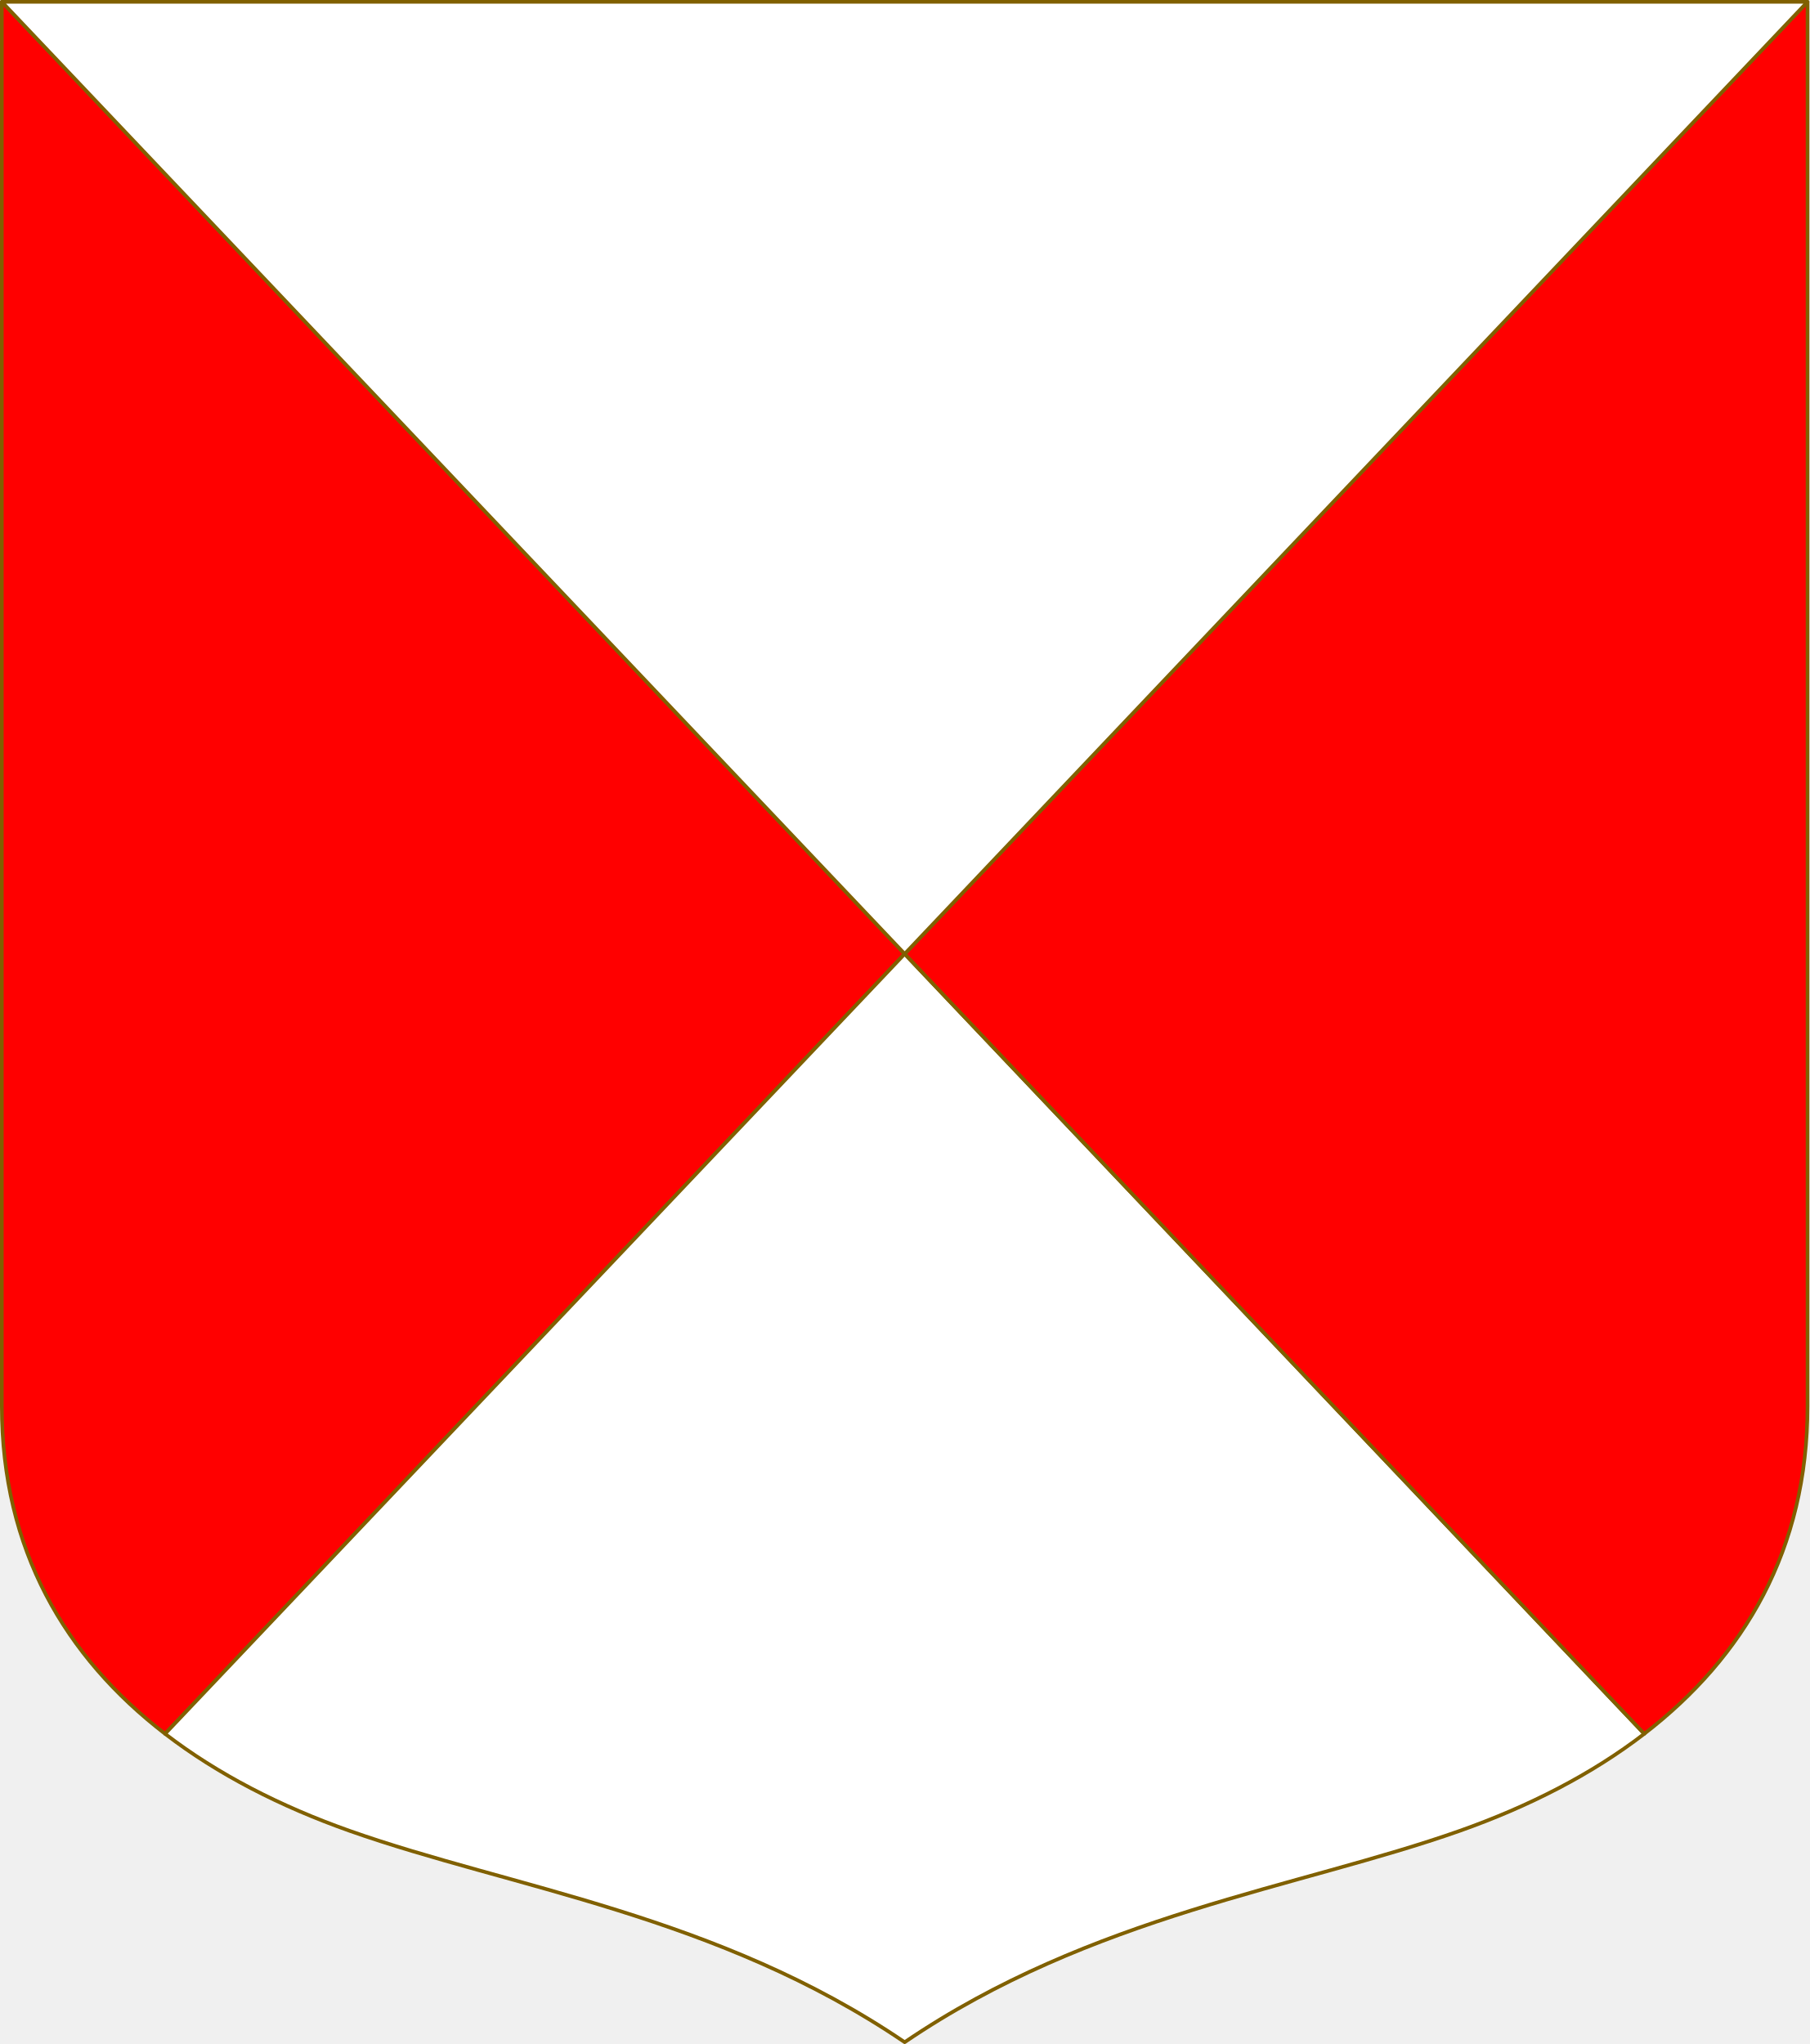
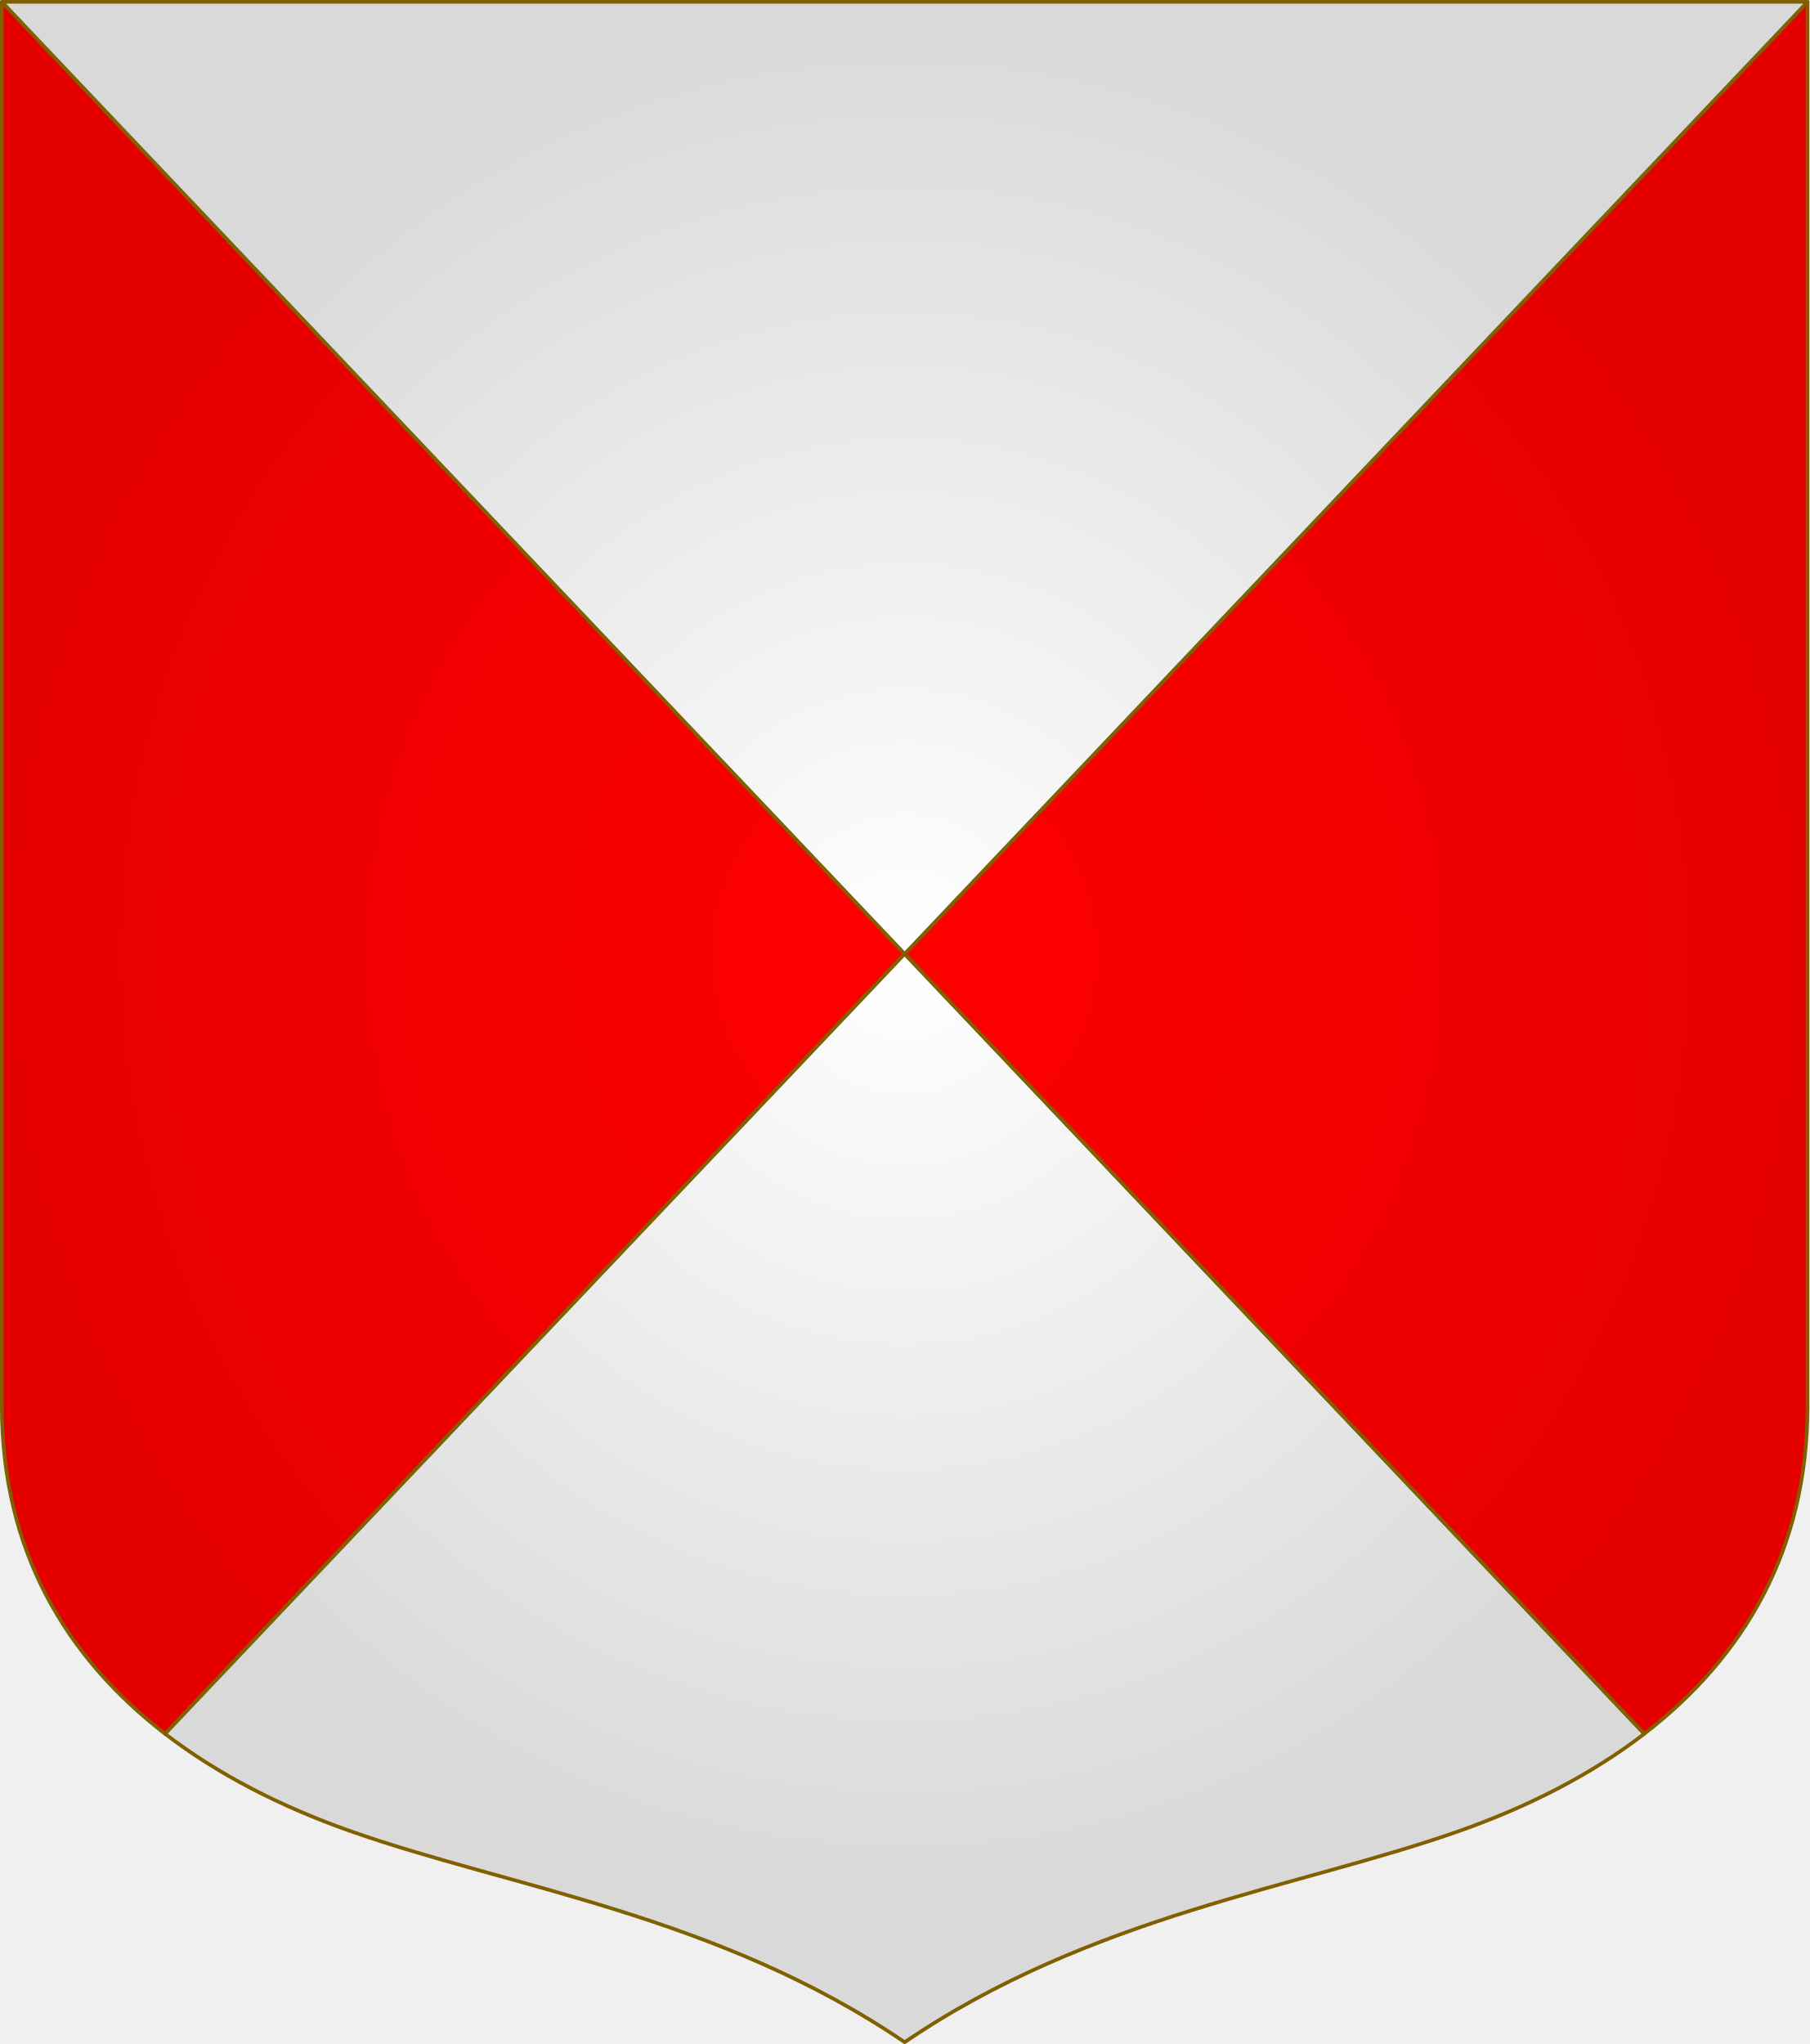
- <svg xmlns="http://www.w3.org/2000/svg" width="498.621" height="563.234" viewBox="0 0 131.927 149.022" version="1.1" id="svg8">
-   <defs id="defs2" />
+ <svg xmlns="http://www.w3.org/2000/svg" xmlns:xlink="http://www.w3.org/1999/xlink" width="498.621" height="563.234" viewBox="0 0 131.927 149.022" version="1.1" id="svg8">
+   <defs id="defs2">
+     <linearGradient id="linearGradient14">
+       <stop style="stop-color:#ff0000;stop-opacity:1;" offset="0" id="stop13" />
+       <stop style="stop-color:#e50000;stop-opacity:1;" offset="1" id="stop14" />
+     </linearGradient>
+     <linearGradient id="linearGradient12">
+       <stop style="stop-color:#ff0000;stop-opacity:1;" offset="0" id="stop11" />
+       <stop style="stop-color:#e50000;stop-opacity:1;" offset="1" id="stop12" />
+     </linearGradient>
+     <linearGradient id="linearGradient6">
+       <stop style="stop-color:#ffffff;stop-opacity:1;" offset="0" id="stop6" />
+       <stop style="stop-color:#d9d9d9;stop-opacity:1;" offset="1" id="stop7" />
+     </linearGradient>
+     <radialGradient xlink:href="#linearGradient14" id="radialGradient8" gradientUnits="userSpaceOnUse" gradientTransform="matrix(1,0,0,1.052296,0,-12.47645)" cx="658.689" cy="227.682" fx="658.689" fy="227.682" r="65.963" />
+     <radialGradient xlink:href="#linearGradient6" id="radialGradient9" gradientUnits="userSpaceOnUse" gradientTransform="matrix(1,0,0,1.052296,0,-12.47645)" cx="658.689" cy="227.682" fx="658.689" fy="227.682" r="65.963" />
+     <radialGradient xlink:href="#linearGradient12" id="radialGradient10" gradientUnits="userSpaceOnUse" gradientTransform="matrix(1,0,0,1.052296,0,-12.47645)" cx="658.689" cy="227.682" fx="658.689" fy="227.682" r="65.963" />
+     <radialGradient xlink:href="#linearGradient6" id="radialGradient11" gradientUnits="userSpaceOnUse" gradientTransform="matrix(1,0,0,1.052296,0,-12.47645)" cx="658.689" cy="227.682" fx="658.689" fy="227.682" r="65.963" />
+   </defs>
  <g id="layer1" transform="translate(-592.7255,-157.567)">
    <g id="g13346" style="stroke:#806000;stroke-width:0.265;stroke-linecap:round;stroke-linejoin:round;stroke-miterlimit:4;stroke-dasharray:none;stroke-opacity:1" transform="translate(-129.1241,-148.843)" />
-     <g id="g1062" transform="translate(-6.4595539e-5)">
-       <path id="path1347" d="m 592.858,157.699 -8e-5,102.379 c 0,10.467 4.625,18.293 11.904,23.895 l 53.927,-56.861 z" style="fill:#ff0000;stroke:#806000;stroke-width:0.265;stroke-linecap:butt;stroke-linejoin:round;stroke-miterlimit:4;stroke-dasharray:none;stroke-opacity:1" />
-       <path style="fill:#ffffff;fill-opacity:1;stroke:#806000;stroke-width:0.265;stroke-linecap:butt;stroke-linejoin:round;stroke-miterlimit:4;stroke-dasharray:none;stroke-opacity:1" d="m 699.16,291.048 c 5.032,-1.779 9.614,-4.117 13.456,-7.074 l -53.927,-56.861 -53.927,56.861 c 3.842,2.957 8.424,5.295 13.456,7.074 11.742,4.151 26.848,6.148 40.471,15.409 13.623,-9.262 28.729,-11.259 40.471,-15.409 z" id="path1395" />
-       <path style="fill:#ff0000;stroke:#806000;stroke-width:0.265;stroke-linecap:butt;stroke-linejoin:round;stroke-miterlimit:4;stroke-dasharray:none;stroke-opacity:1" d="m 724.52,157.699 8e-5,102.379 c 0,10.467 -4.625,18.293 -11.904,23.895 l -53.927,-56.861 z" id="path1397" />
-       <path id="path1399" d="m 724.52,157.699 -65.831,69.413 -65.831,-69.413 z" style="fill:#ffffff;fill-opacity:1;stroke:#806000;stroke-width:0.265;stroke-linecap:butt;stroke-linejoin:round;stroke-miterlimit:4;stroke-dasharray:none;stroke-opacity:1" />
-     </g>
+     <path id="path1347" d="m 592.858,157.699 -8e-5,102.379 c 0,10.467 4.625,18.293 11.904,23.895 l 53.927,-56.861 z" style="fill:url(#radialGradient8);fill-opacity:1;stroke:#806000;stroke-width:0.265;stroke-linecap:butt;stroke-linejoin:round;stroke-miterlimit:4;stroke-dasharray:none;stroke-opacity:1" />
+     <path style="fill:url(#radialGradient9);fill-opacity:1;stroke:#806000;stroke-width:0.265;stroke-linecap:butt;stroke-linejoin:round;stroke-miterlimit:4;stroke-dasharray:none;stroke-opacity:1" d="m 699.16,291.048 c 5.032,-1.779 9.614,-4.117 13.456,-7.074 l -53.927,-56.861 -53.927,56.861 c 3.842,2.957 8.424,5.295 13.456,7.074 11.742,4.151 26.848,6.148 40.471,15.409 13.623,-9.262 28.729,-11.259 40.471,-15.409 z" id="path1395" />
+     <path style="fill:url(#radialGradient10);fill-opacity:1;stroke:#806000;stroke-width:0.265;stroke-linecap:butt;stroke-linejoin:round;stroke-miterlimit:4;stroke-dasharray:none;stroke-opacity:1" d="m 724.52,157.699 8e-5,102.379 c 0,10.467 -4.625,18.293 -11.904,23.895 l -53.927,-56.861 z" id="path1397" />
+     <path id="path1399" d="m 724.52,157.699 -65.831,69.413 -65.831,-69.413 z" style="fill:url(#radialGradient11);fill-opacity:1;stroke:#806000;stroke-width:0.265;stroke-linecap:butt;stroke-linejoin:round;stroke-miterlimit:4;stroke-dasharray:none;stroke-opacity:1" />
  </g>
</svg>
